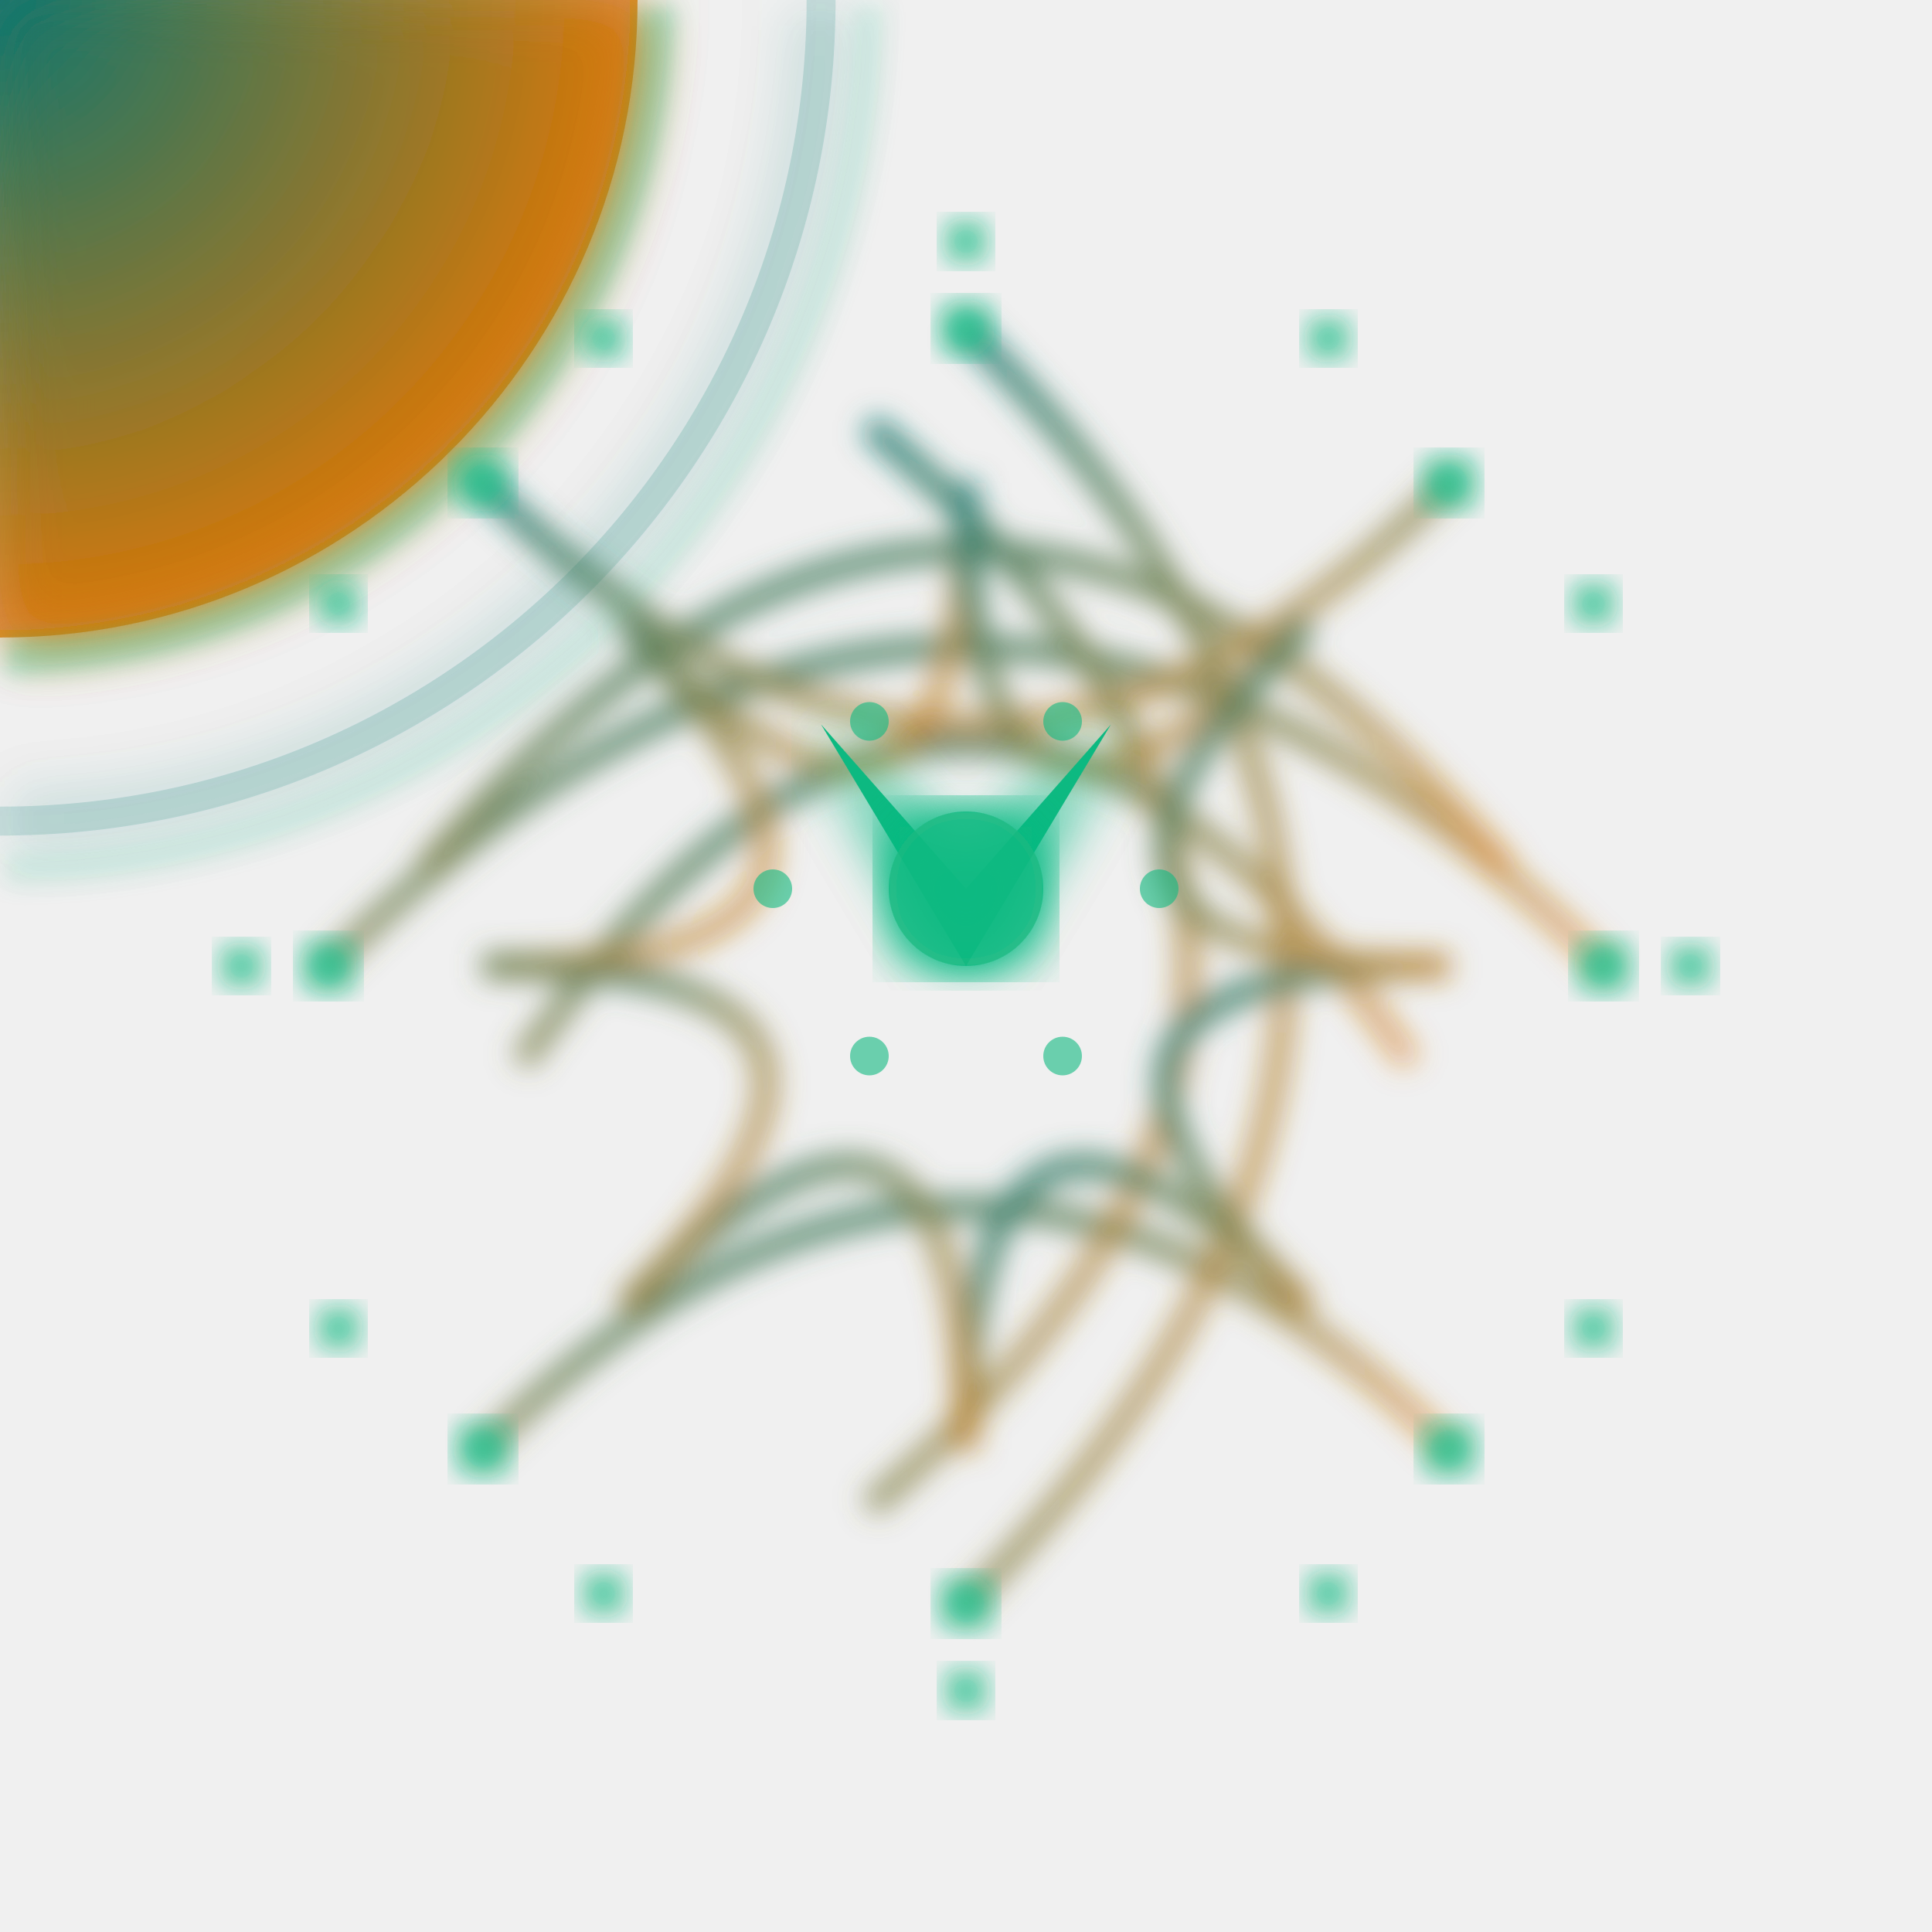
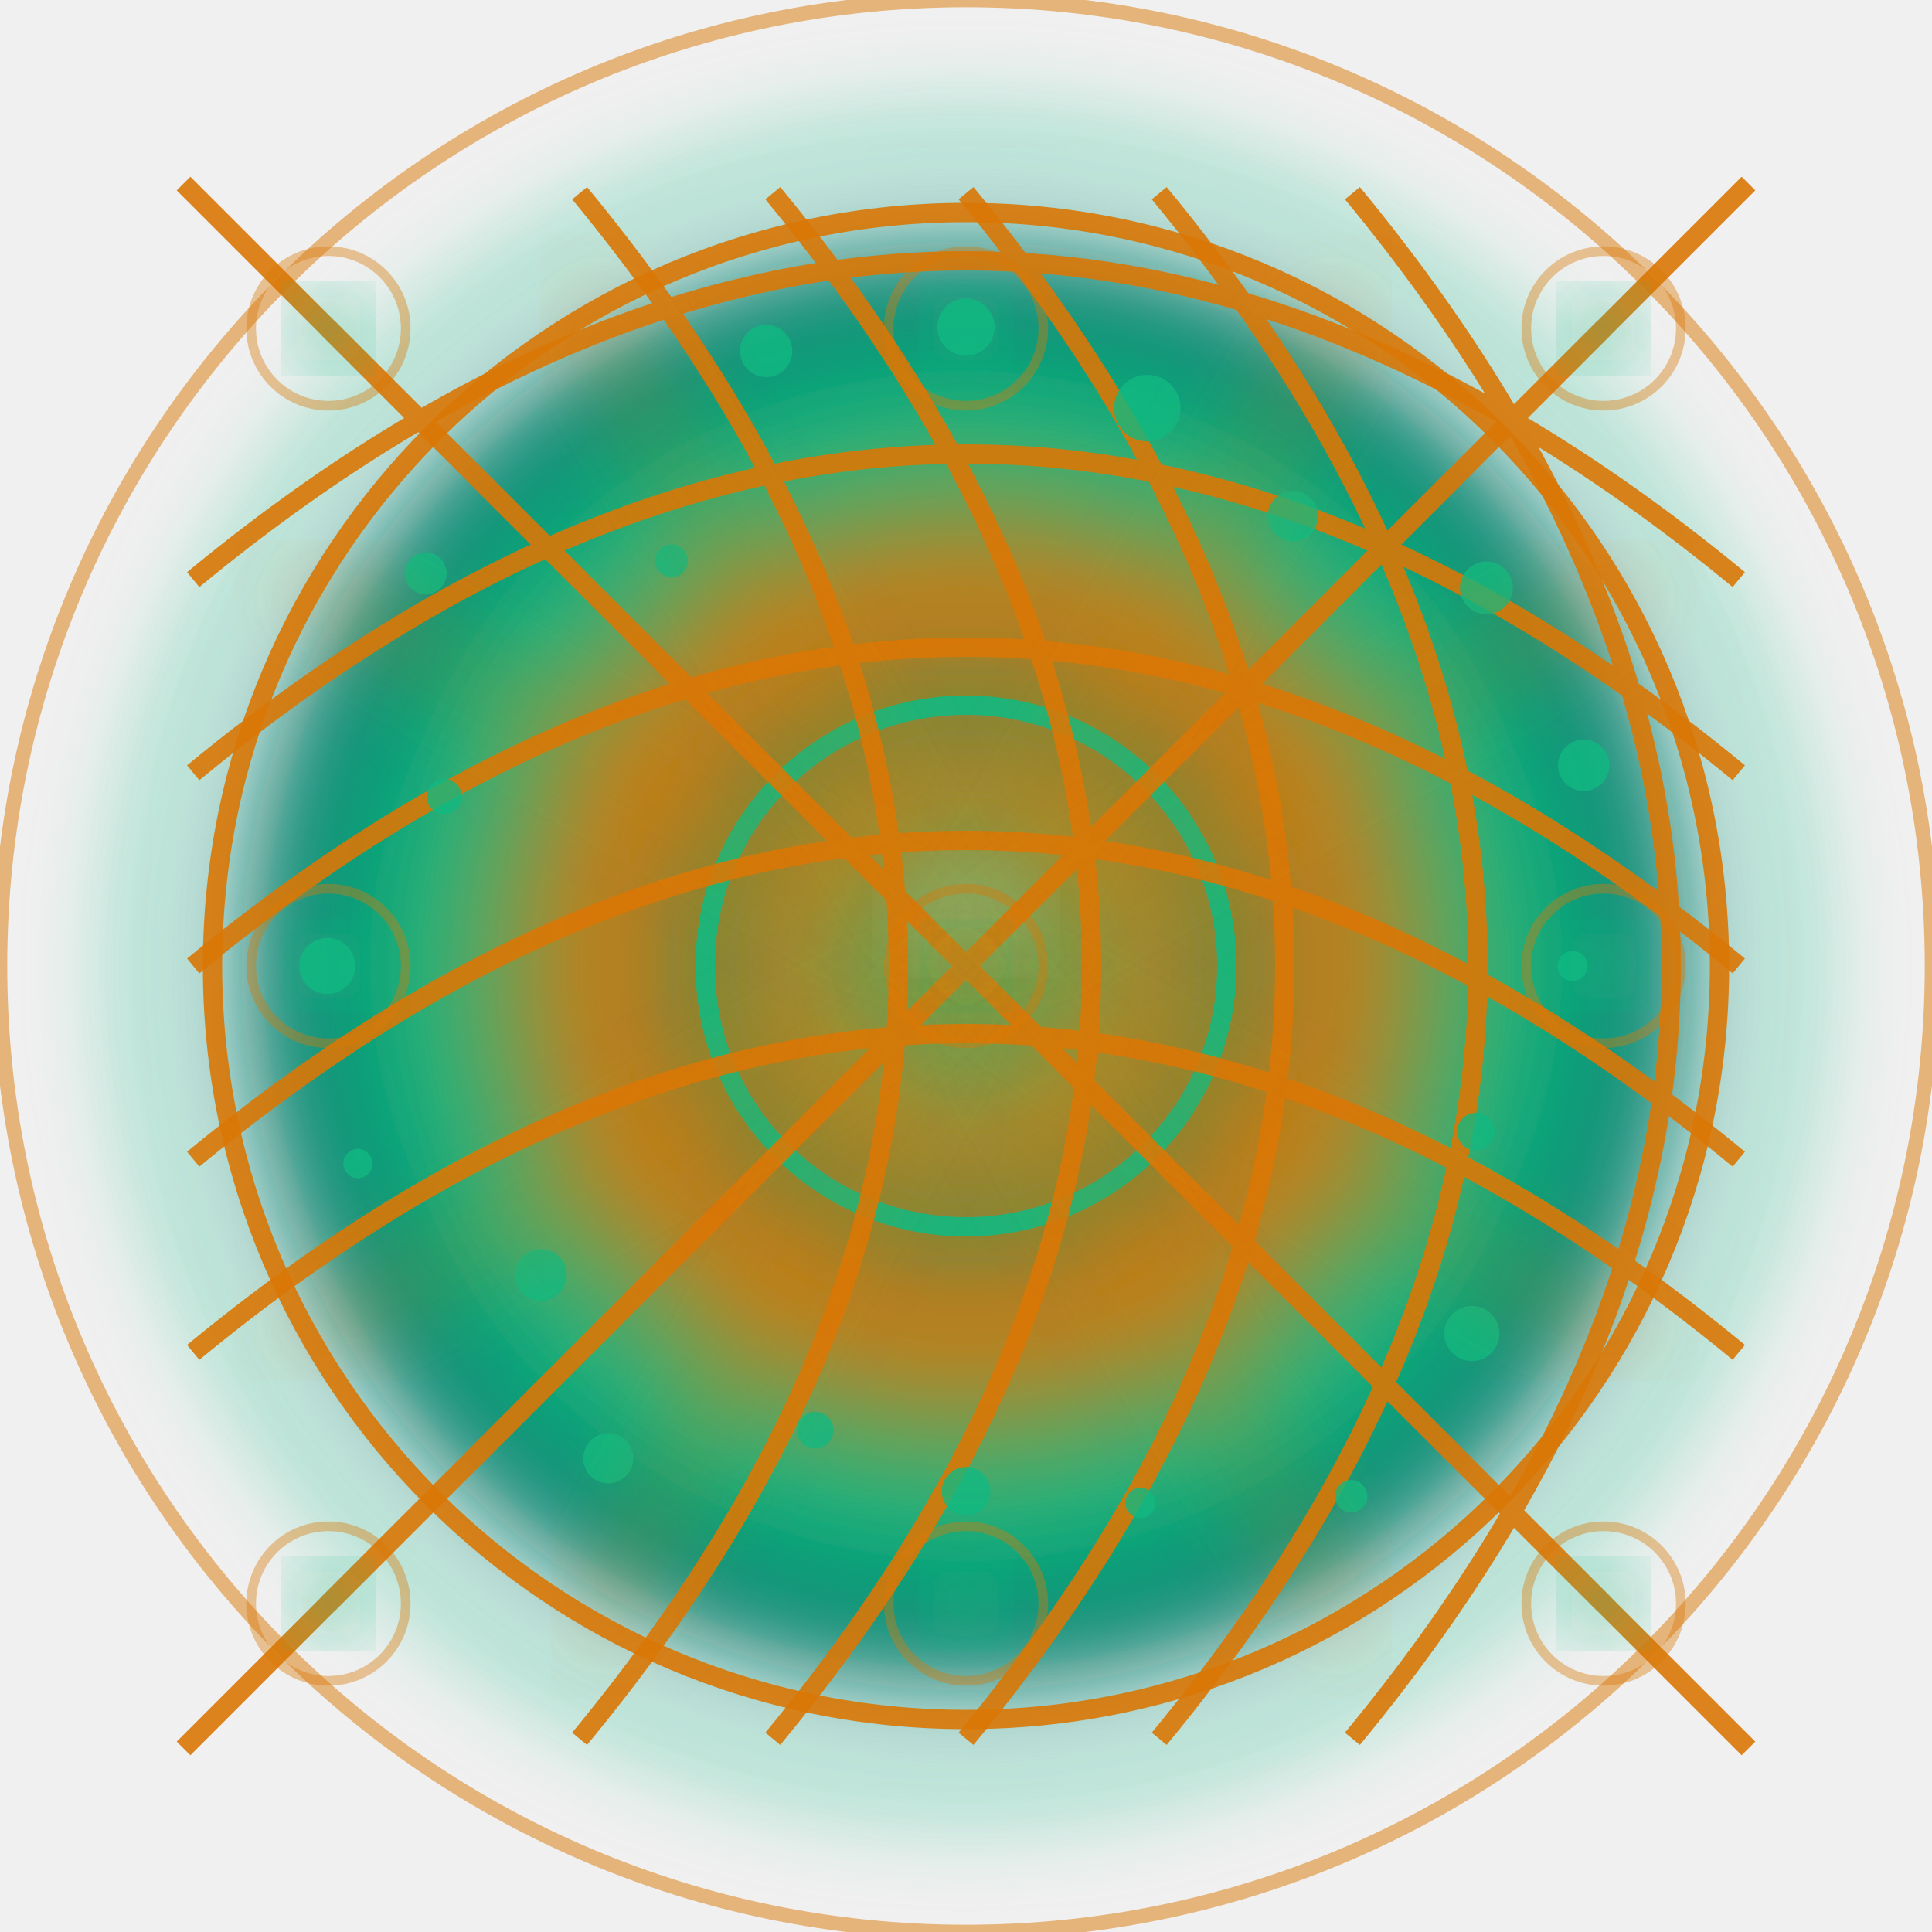
<svg xmlns="http://www.w3.org/2000/svg" baseProfile="full" height="200" version="1.1" viewBox="0 0 200 200" width="200">
  <defs>
-     <radialGradient cx="50%" cy="50%" id="advancedMoonGradient-awakening" r="50%">
-       <stop offset="0%" stop-color="#0f766e" stop-opacity="1.0" />
-       <stop offset="100%" stop-color="#d97706" stop-opacity="0.8" />
+     <radialGradient cx="50%" cy="50%" id="ultraMaxMainGradient-awakening" r="50%">
+       <stop offset="0%" stop-color="#0f766e" />
+       <stop offset="25%" stop-color="#059669" />
+       <stop offset="50%" stop-color="#d97706" />
+       <stop offset="75%" stop-color="#10b981" />
+       <stop offset="100%" stop-color="#0f766e" />
    </radialGradient>
-     <radialGradient cx="50%" cy="50%" id="borderGradient-awakening" r="50%">
-       <stop offset="0%" stop-color="#10b981" stop-opacity="0.8" />
-       <stop offset="100%" stop-color="#0f766e" stop-opacity="0.2" />
+     <radialGradient cx="50%" cy="50%" id="ultraMaxBorderGradient-awakening" r="50%">
+       <stop offset="0%" stop-color="#10b981" />
+       <stop offset="100%" stop-color="#d97706" />
    </radialGradient>
-     <filter id="mainGlow-awakening">
-       <feGaussianBlur in="SourceGraphic" stdDeviation="3.2" />
-       <feMerge>
-         <feMergeNode in="SourceGraphic" />
-         <feMergeNode />
-         <feMergeNode />
-       </feMerge>
+     <radialGradient cx="50%" cy="50%" id="ultraMaxGlowGradient-awakening" r="50%">
+       <stop offset="0%" stop-color="#10b981" />
+       <stop offset="100%" stop-color="#d97706" />
+     </radialGradient>
+     <filter id="ultraMaxMainGlow-awakening">
+       <feGaussianBlur in="SourceGraphic" stdDeviation="4.8" />
    </filter>
-     <filter id="detailGlow-awakening">
-       <feGaussianBlur in="SourceGraphic" stdDeviation="1.5" />
+     <filter id="ultraMaxTurbulence-awakening">
+       <feTurbulence baseFrequency="0.01" numOctaves="4" seed="1" stitchTiles="stitch" type="fractalNoise" />
    </filter>
-     <filter id="turbulence-awakening">
-       <feTurbulence baseFrequency="0.02" numOctaves="3" seed="1" stitchTiles="stitch" type="fractalNoise" />
-       <feDisplacementMap in="SourceGraphic" in2="SourceGraphic" scale="8" />
-     </filter>
-     <mask id="depthMask-awakening">
+     <mask id="ultraMaxDepthMask-awakening">
      <circle cx="0" cy="0" fill="white" r="45%" />
    </mask>
-     <linearGradient id="neuralGradient-awakening" x1="0%" x2="100%" y1="0%" y2="100%">
-       <stop offset="0%" stop-color="#0f766e" stop-opacity="1.0" />
-       <stop offset="100%" stop-color="#d97706" stop-opacity="0.6" />
-     </linearGradient>
+     <pattern height="20" id="ultraMaxGridPattern-awakening" patternUnits="userSpaceOnUse" width="20" x="0" y="0">
+       <line opacity="0.3" stroke="#d97706" stroke-width="0.5" x1="0" x2="0" y1="0" y2="20" />
+       <line opacity="0.3" stroke="#d97706" stroke-width="0.5" x1="0" x2="20" y1="0" y2="0" />
+       <line opacity="0.3" stroke="#d97706" stroke-width="0.5" x1="5" x2="5" y1="0" y2="20" />
+       <line opacity="0.3" stroke="#d97706" stroke-width="0.5" x1="0" x2="20" y1="5" y2="5" />
+       <line opacity="0.3" stroke="#d97706" stroke-width="0.5" x1="10" x2="10" y1="0" y2="20" />
+       <line opacity="0.3" stroke="#d97706" stroke-width="0.5" x1="0" x2="20" y1="10" y2="10" />
+       <line opacity="0.3" stroke="#d97706" stroke-width="0.5" x1="15" x2="15" y1="0" y2="20" />
+       <line opacity="0.3" stroke="#d97706" stroke-width="0.5" x1="0" x2="20" y1="15" y2="15" />
+       <line opacity="0.3" stroke="#d97706" stroke-width="0.5" x1="20" x2="20" y1="0" y2="20" />
+       <line opacity="0.3" stroke="#d97706" stroke-width="0.5" x1="0" x2="20" y1="20" y2="20" />
+     </pattern>
  </defs>
-   <circle cx="0" cy="0" fill="none" filter="url(#mainGlow-awakening)" opacity="0.8" r="85" stroke="url(#borderGradient-awakening)" stroke-width="3">
-     <animate attributeName="opacity" dur="3.333s" repeatCount="indefinite" values="0.8;0.24;0.8" />
+   <circle cx="100" cy="100" fill="none" filter="url(#ultraMaxMainGlow-awakening)" opacity="0.8" r="85" stroke="#10b981" stroke-width="3">
+     <animate attributeName="opacity" dur="3.333s" repeatCount="indefinite" values="0.8;0.2;0.8" />
  </circle>
-   <circle cx="0" cy="0" fill="none" filter="url(#detailGlow-awakening)" opacity="0.4" r="90" stroke="#10b981" stroke-width="1">
-     <animate attributeName="r" dur="2.5s" repeatCount="indefinite" values="90;100;90" />
+   <circle cx="100" cy="100" fill="none" opacity="0.5" r="100" stroke="#d97706" stroke-width="1.5" />
+   <circle cx="100" cy="100" fill="url(#ultraMaxMainGradient-awakening)" filter="url(#ultraMaxMainGlow-awakening)" r="75" />
+   <circle cx="100" cy="100" fill="none" opacity="0.9" r="78" stroke="url(#ultraMaxBorderGradient-awakening)" stroke-width="2" />
+   <circle cx="100" cy="100" fill="url(#ultraMaxGlowGradient-awakening)" filter="url(#ultraMaxMainGlow-awakening)" r="25" />
+   <circle cx="100" cy="100" fill="none" opacity="0.9" r="27" stroke="#10b981" stroke-width="2" />
+   <g>
+     <path d="M92 88 L100 96 L108 88 L100 100 Z" fill="white" filter="url(#ultraMaxMainGlow-awakening)" opacity="0.9" />
+   </g>
+   <g fill="none" opacity="0.9" stroke="#d97706" stroke-width="2">
+     <path d="M20.0 60 Q100 -6 180.0 60" />
+     <path d="M20.0 80 Q100 14 180.0 80" />
+     <path d="M20.0 100 Q100 34 180.0 100" />
+     <path d="M20.0 120 Q100 54 180.0 120" />
+     <path d="M20.0 140 Q100 74 180.0 140" />
+     <path d="M60 20.0 Q126 100 60 180.0" />
+     <path d="M80 20.0 Q146 100 80 180.0" />
+     <path d="M100 20.0 Q166 100 100 180.0" />
+     <path d="M120 20.0 Q186 100 120 180.0" />
+     <path d="M140 20.0 Q206 100 140 180.0" />
+     <path d="M19 19 Q100 100 151 151" />
+     <path d="M19 181 Q100 100 151 49" />
+     <path d="M34 34 Q100 100 166 166" />
+     <path d="M34 166 Q100 100 166 34" />
+     <path d="M49 49 Q100 100 181 181" />
+     <path d="M49 151 Q100 100 181 19" />
+   </g>
+   <circle cx="100" cy="100" fill="#10b981" filter="url(#ultraMaxMainGlow-awakening)" opacity="0.9" r="4" />
+   <circle cx="100" cy="100" fill="none" opacity="0.4" r="8" stroke="#d97706" stroke-width="1" />
+   <circle cx="34" cy="100" fill="#10b981" filter="url(#ultraMaxMainGlow-awakening)" opacity="0.9" r="4" />
+   <circle cx="34" cy="100" fill="none" opacity="0.4" r="8" stroke="#d97706" stroke-width="1" />
+   <circle cx="166" cy="100" fill="#10b981" filter="url(#ultraMaxMainGlow-awakening)" opacity="0.9" r="4" />
+   <circle cx="166" cy="100" fill="none" opacity="0.4" r="8" stroke="#d97706" stroke-width="1" />
+   <circle cx="100" cy="34" fill="#10b981" filter="url(#ultraMaxMainGlow-awakening)" opacity="0.9" r="4" />
+   <circle cx="100" cy="34" fill="none" opacity="0.4" r="8" stroke="#d97706" stroke-width="1" />
+   <circle cx="100" cy="166" fill="#10b981" filter="url(#ultraMaxMainGlow-awakening)" opacity="0.9" r="4" />
+   <circle cx="100" cy="166" fill="none" opacity="0.4" r="8" stroke="#d97706" stroke-width="1" />
+   <circle cx="34" cy="34" fill="#10b981" filter="url(#ultraMaxMainGlow-awakening)" opacity="0.9" r="4" />
+   <circle cx="34" cy="34" fill="none" opacity="0.4" r="8" stroke="#d97706" stroke-width="1" />
+   <circle cx="166" cy="166" fill="#10b981" filter="url(#ultraMaxMainGlow-awakening)" opacity="0.9" r="4" />
+   <circle cx="166" cy="166" fill="none" opacity="0.4" r="8" stroke="#d97706" stroke-width="1" />
+   <circle cx="34" cy="166" fill="#10b981" filter="url(#ultraMaxMainGlow-awakening)" opacity="0.9" r="4" />
+   <circle cx="34" cy="166" fill="none" opacity="0.4" r="8" stroke="#d97706" stroke-width="1" />
+   <circle cx="166" cy="34" fill="#10b981" filter="url(#ultraMaxMainGlow-awakening)" opacity="0.9" r="4" />
+   <circle cx="166" cy="34" fill="none" opacity="0.4" r="8" stroke="#d97706" stroke-width="1" />
+   <circle cx="162.789" cy="100.0" fill="#10b981" opacity="0.8" r="1.55">
+     <animate attributeName="opacity" begin="0.0s" dur="1.667s" repeatCount="indefinite" values="0.8;0.2;0.8" />
  </circle>
-   <circle cx="0" cy="0" fill="url(#advancedMoonGradient-awakening)" filter="url(#mainGlow-awakening)" r="66">
-     <animate attributeName="r" dur="2.083s" repeatCount="indefinite" values="66;71.28;66" />
+   <circle cx="152.784" cy="117.151" fill="#10b981" opacity="0.8" r="1.946">
+     <animate attributeName="opacity" begin="0.1s" dur="1.667s" repeatCount="indefinite" values="0.8;0.2;0.8" />
  </circle>
-   <circle cx="0" cy="0" fill="none" filter="url(#detailGlow-awakening)" opacity="0.6" r="68" stroke="#10b981" stroke-width="2" />
-   <g fill="none" filter="url(#detailGlow-awakening)" opacity="0.9" stroke="url(#neuralGradient-awakening)" stroke-width="2.5">
-     <path d="M34 100 Q100 34 166 100">
-       <animate attributeName="stroke-dashoffset" begin="0.0s" dur="4.167s" repeatCount="indefinite" values="0;-200;0" />
-       <animate attributeName="opacity" begin="0.0s" dur="3.333s" repeatCount="indefinite" values="0.9;0.4;0.9" />
-     </path>
-     <path d="M44 90 Q100 24 156 90">
-       <animate attributeName="stroke-dashoffset" begin="0.3s" dur="4.167s" repeatCount="indefinite" values="0;-200;0" />
-       <animate attributeName="opacity" begin="0.2s" dur="3.333s" repeatCount="indefinite" values="0.9;0.4;0.9" />
-     </path>
-     <path d="M54 110 Q100 44 146 110">
-       <animate attributeName="stroke-dashoffset" begin="0.6s" dur="4.167s" repeatCount="indefinite" values="0;-200;0" />
-       <animate attributeName="opacity" begin="0.4s" dur="3.333s" repeatCount="indefinite" values="0.9;0.4;0.9" />
-     </path>
-     <path d="M50 50 Q100 100 150 50">
-       <animate attributeName="stroke-dashoffset" begin="0.9s" dur="4.167s" repeatCount="indefinite" values="0;-200;0" />
-       <animate attributeName="opacity" begin="0.6s" dur="3.333s" repeatCount="indefinite" values="0.9;0.4;0.9" />
-     </path>
-     <path d="M50 150 Q100 100 150 150">
-       <animate attributeName="stroke-dashoffset" begin="1.2s" dur="4.167s" repeatCount="indefinite" values="0;-200;0" />
-       <animate attributeName="opacity" begin="0.8s" dur="3.333s" repeatCount="indefinite" values="0.9;0.4;0.9" />
-     </path>
-     <path d="M100 34 Q166 100 100 166">
-       <animate attributeName="stroke-dashoffset" begin="1.5s" dur="4.167s" repeatCount="indefinite" values="0;-200;0" />
-       <animate attributeName="opacity" begin="1.0s" dur="3.333s" repeatCount="indefinite" values="0.9;0.4;0.9" />
-     </path>
-     <path d="M90 44 Q156 100 90 156">
-       <animate attributeName="stroke-dashoffset" begin="1.8s" dur="4.167s" repeatCount="indefinite" values="0;-200;0" />
-       <animate attributeName="opacity" begin="1.2s" dur="3.333s" repeatCount="indefinite" values="0.9;0.4;0.9" />
-     </path>
-     <path d="M150.0 100.0 Q100 100 135.355 135.355">
-       <animate attributeName="stroke-dashoffset" begin="2.1s" dur="4.167s" repeatCount="indefinite" values="0;-200;0" />
-       <animate attributeName="opacity" begin="1.4s" dur="3.333s" repeatCount="indefinite" values="0.9;0.4;0.9" />
-     </path>
-     <path d="M135.355 135.355 Q100 100 100.0 150.0">
-       <animate attributeName="stroke-dashoffset" begin="2.4s" dur="4.167s" repeatCount="indefinite" values="0;-200;0" />
-       <animate attributeName="opacity" begin="1.6s" dur="3.333s" repeatCount="indefinite" values="0.9;0.4;0.9" />
-     </path>
-     <path d="M100.0 150.0 Q100 100 64.645 135.355">
-       <animate attributeName="stroke-dashoffset" begin="2.7s" dur="4.167s" repeatCount="indefinite" values="0;-200;0" />
-       <animate attributeName="opacity" begin="1.8s" dur="3.333s" repeatCount="indefinite" values="0.9;0.4;0.9" />
-     </path>
-     <path d="M64.645 135.355 Q100 100 50.0 100.0">
-       <animate attributeName="stroke-dashoffset" begin="3.0s" dur="4.167s" repeatCount="indefinite" values="0;-200;0" />
-       <animate attributeName="opacity" begin="2.0s" dur="3.333s" repeatCount="indefinite" values="0.9;0.4;0.9" />
-     </path>
-     <path d="M50.0 100.0 Q100 100 64.645 64.645">
-       <animate attributeName="stroke-dashoffset" begin="3.3s" dur="4.167s" repeatCount="indefinite" values="0;-200;0" />
-       <animate attributeName="opacity" begin="2.2s" dur="3.333s" repeatCount="indefinite" values="0.9;0.4;0.9" />
-     </path>
-     <path d="M64.645 64.645 Q100 100 100 50.0">
-       <animate attributeName="stroke-dashoffset" begin="3.6s" dur="4.167s" repeatCount="indefinite" values="0;-200;0" />
-       <animate attributeName="opacity" begin="2.4s" dur="3.333s" repeatCount="indefinite" values="0.9;0.4;0.9" />
-     </path>
-     <path d="M100 50.0 Q100 100 135.355 64.645">
-       <animate attributeName="stroke-dashoffset" begin="3.9s" dur="4.167s" repeatCount="indefinite" values="0;-200;0" />
-       <animate attributeName="opacity" begin="2.6s" dur="3.333s" repeatCount="indefinite" values="0.9;0.4;0.9" />
-     </path>
-     <path d="M135.355 64.645 Q100 100 150.0 100">
-       <animate attributeName="stroke-dashoffset" begin="4.2s" dur="4.167s" repeatCount="indefinite" values="0;-200;0" />
-       <animate attributeName="opacity" begin="2.8s" dur="3.333s" repeatCount="indefinite" values="0.9;0.4;0.9" />
-     </path>
-   </g>
-   <circle cx="34" cy="100" fill="#10b981" filter="url(#detailGlow-awakening)" opacity="0.8" r="3">
-     <animate attributeName="opacity" begin="0.0s" dur="1.667s" repeatCount="indefinite" values="0.8;1.0;0.8" />
+   <circle cx="152.367" cy="138.047" fill="#10b981" opacity="0.8" r="2.853">
+     <animate attributeName="opacity" begin="0.2s" dur="1.667s" repeatCount="indefinite" values="0.8;0.2;0.8" />
  </circle>
-   <circle cx="166" cy="100" fill="#10b981" filter="url(#detailGlow-awakening)" opacity="0.8" r="3">
-     <animate attributeName="opacity" begin="0.2s" dur="1.667s" repeatCount="indefinite" values="0.8;1.0;0.8" />
+   <circle cx="139.877" cy="154.887" fill="#10b981" opacity="0.8" r="1.674">
+     <animate attributeName="opacity" begin="0.3s" dur="1.667s" repeatCount="indefinite" values="0.8;0.2;0.8" />
  </circle>
-   <circle cx="100" cy="34" fill="#10b981" filter="url(#detailGlow-awakening)" opacity="0.8" r="3">
-     <animate attributeName="opacity" begin="0.4s" dur="1.667s" repeatCount="indefinite" values="0.8;1.0;0.8" />
+   <circle cx="118.058" cy="155.578" fill="#10b981" opacity="0.8" r="1.56">
+     <animate attributeName="opacity" begin="0.4s" dur="1.667s" repeatCount="indefinite" values="0.8;0.2;0.8" />
  </circle>
-   <circle cx="100" cy="166" fill="#10b981" filter="url(#detailGlow-awakening)" opacity="0.8" r="3">
-     <animate attributeName="opacity" begin="0.6s" dur="1.667s" repeatCount="indefinite" values="0.8;1.0;0.8" />
+   <circle cx="100.0" cy="154.373" fill="#10b981" opacity="0.8" r="2.511">
+     <animate attributeName="opacity" begin="0.5s" dur="1.667s" repeatCount="indefinite" values="0.8;0.2;0.8" />
  </circle>
-   <circle cx="50" cy="50" fill="#10b981" filter="url(#detailGlow-awakening)" opacity="0.8" r="3">
-     <animate attributeName="opacity" begin="0.8s" dur="1.667s" repeatCount="indefinite" values="0.8;1.0;0.8" />
+   <circle cx="84.385" cy="148.058" fill="#10b981" opacity="0.8" r="1.898">
+     <animate attributeName="opacity" begin="0.6s" dur="1.667s" repeatCount="indefinite" values="0.8;0.2;0.8" />
  </circle>
-   <circle cx="150" cy="50" fill="#10b981" filter="url(#detailGlow-awakening)" opacity="0.8" r="3">
-     <animate attributeName="opacity" begin="1.0s" dur="1.667s" repeatCount="indefinite" values="0.8;1.0;0.8" />
+   <circle cx="62.971" cy="150.966" fill="#10b981" opacity="0.8" r="2.59">
+     <animate attributeName="opacity" begin="0.7s" dur="1.667s" repeatCount="indefinite" values="0.8;0.2;0.8" />
  </circle>
-   <circle cx="50" cy="150" fill="#10b981" filter="url(#detailGlow-awakening)" opacity="0.8" r="3">
-     <animate attributeName="opacity" begin="1.2s" dur="1.667s" repeatCount="indefinite" values="0.8;1.0;0.8" />
+   <circle cx="55.982" cy="131.981" fill="#10b981" opacity="0.8" r="2.679">
+     <animate attributeName="opacity" begin="0.8s" dur="1.667s" repeatCount="indefinite" values="0.8;0.2;0.8" />
  </circle>
-   <circle cx="150" cy="150" fill="#10b981" filter="url(#detailGlow-awakening)" opacity="0.8" r="3">
-     <animate attributeName="opacity" begin="1.4s" dur="1.667s" repeatCount="indefinite" values="0.8;1.0;0.8" />
+   <circle cx="37.051" cy="120.453" fill="#10b981" opacity="0.8" r="1.513">
+     <animate attributeName="opacity" begin="0.9s" dur="1.667s" repeatCount="indefinite" values="0.8;0.2;0.8" />
  </circle>
-   <g>
-     <path d="M85 75 L100 92 L115 75 L100 100 Z" fill="#10b981" filter="url(#mainGlow-awakening)">
-       <animate attributeName="opacity" dur="1.667s" repeatCount="indefinite" values="0.9;1.0;0.9" />
-     </path>
-     <circle cx="100" cy="92" fill="#10b981" filter="url(#mainGlow-awakening)" opacity="0.9" r="8">
-       <animate attributeName="r" dur="2.083s" repeatCount="indefinite" values="8;12;8" />
-     </circle>
-     <g>
-       <circle cx="120.0" cy="92.0" fill="#10b981" opacity="0.6" r="2">
-         <animate attributeName="opacity" begin="0.0s" dur="2.5s" repeatCount="indefinite" values="0.6;1.0;0.6" />
-       </circle>
-       <circle cx="110.0" cy="109.321" fill="#10b981" opacity="0.6" r="2">
-         <animate attributeName="opacity" begin="0.3s" dur="2.5s" repeatCount="indefinite" values="0.6;1.0;0.6" />
-       </circle>
-       <circle cx="90.0" cy="109.321" fill="#10b981" opacity="0.6" r="2">
-         <animate attributeName="opacity" begin="0.6s" dur="2.5s" repeatCount="indefinite" values="0.6;1.0;0.6" />
-       </circle>
-       <circle cx="80.0" cy="92.0" fill="#10b981" opacity="0.6" r="2">
-         <animate attributeName="opacity" begin="0.9s" dur="2.5s" repeatCount="indefinite" values="0.6;1.0;0.6" />
-       </circle>
-       <circle cx="90" cy="74.679" fill="#10b981" opacity="0.6" r="2">
-         <animate attributeName="opacity" begin="1.2s" dur="2.5s" repeatCount="indefinite" values="0.6;1.0;0.6" />
-       </circle>
-       <circle cx="110.0" cy="74.679" fill="#10b981" opacity="0.6" r="2">
-         <animate attributeName="opacity" begin="1.5s" dur="2.5s" repeatCount="indefinite" values="0.6;1.0;0.6" />
-       </circle>
-     </g>
-   </g>
-   <circle cx="175.0" cy="100.0" fill="#10b981" filter="url(#detailGlow-awakening)" opacity="0.7" r="2.5">
-     <animate attributeName="opacity" begin="0.0s" dur="2.083s" repeatCount="indefinite" values="0.7;1.0;0.7" />
-     <animate attributeName="cx" begin="0.0s" dur="3.333s" repeatCount="indefinite" values="175.0;179.33;175.0" />
-     <animate attributeName="cy" begin="0.0s" dur="3.333s" repeatCount="indefinite" values="100.0;102.5;100.0" />
+   <circle cx="33.884" cy="100" fill="#10b981" opacity="0.8" r="2.896">
+     <animate attributeName="opacity" begin="1.0s" dur="1.667s" repeatCount="indefinite" values="0.8;0.2;0.8" />
  </circle>
-   <circle cx="164.952" cy="137.5" fill="#10b981" filter="url(#detailGlow-awakening)" opacity="0.7" r="2.5">
-     <animate attributeName="opacity" begin="0.2s" dur="2.083s" repeatCount="indefinite" values="0.7;1.0;0.7" />
-     <animate attributeName="cx" begin="0.1s" dur="3.333s" repeatCount="indefinite" values="164.952;167.452;164.952" />
-     <animate attributeName="cy" begin="0.1s" dur="3.333s" repeatCount="indefinite" values="137.5;141.83;137.5" />
+   <circle cx="45.975" cy="82.446" fill="#10b981" opacity="0.8" r="1.811">
+     <animate attributeName="opacity" begin="1.1s" dur="1.667s" repeatCount="indefinite" values="0.8;0.2;0.8" />
  </circle>
-   <circle cx="137.5" cy="164.952" fill="#10b981" filter="url(#detailGlow-awakening)" opacity="0.7" r="2.5">
-     <animate attributeName="opacity" begin="0.4s" dur="2.083s" repeatCount="indefinite" values="0.7;1.0;0.7" />
-     <animate attributeName="cx" begin="0.2s" dur="3.333s" repeatCount="indefinite" values="137.5;137.5;137.5" />
-     <animate attributeName="cy" begin="0.2s" dur="3.333s" repeatCount="indefinite" values="164.952;169.952;164.952" />
+   <circle cx="44.061" cy="59.358" fill="#10b981" opacity="0.8" r="2.173">
+     <animate attributeName="opacity" begin="1.2s" dur="1.667s" repeatCount="indefinite" values="0.8;0.2;0.8" />
  </circle>
-   <circle cx="100.0" cy="175.0" fill="#10b981" filter="url(#detailGlow-awakening)" opacity="0.7" r="2.5">
-     <animate attributeName="opacity" begin="0.6s" dur="2.083s" repeatCount="indefinite" values="0.7;1.0;0.7" />
-     <animate attributeName="cx" begin="0.3s" dur="3.333s" repeatCount="indefinite" values="100.0;97.5;100.0" />
-     <animate attributeName="cy" begin="0.3s" dur="3.333s" repeatCount="indefinite" values="175.0;179.33;175.0" />
+   <circle cx="69.52" cy="58.048" fill="#10b981" opacity="0.8" r="1.693">
+     <animate attributeName="opacity" begin="1.3s" dur="1.667s" repeatCount="indefinite" values="0.8;0.2;0.8" />
  </circle>
-   <circle cx="62.5" cy="164.952" fill="#10b981" filter="url(#detailGlow-awakening)" opacity="0.7" r="2.5">
-     <animate attributeName="opacity" begin="0.8s" dur="2.083s" repeatCount="indefinite" values="0.7;1.0;0.7" />
-     <animate attributeName="cx" begin="0.4s" dur="3.333s" repeatCount="indefinite" values="62.5;58.17;62.5" />
-     <animate attributeName="cy" begin="0.4s" dur="3.333s" repeatCount="indefinite" values="164.952;167.452;164.952" />
+   <circle cx="79.311" cy="36.327" fill="#10b981" opacity="0.8" r="2.707">
+     <animate attributeName="opacity" begin="1.4s" dur="1.667s" repeatCount="indefinite" values="0.8;0.2;0.8" />
  </circle>
-   <circle cx="35.048" cy="137.5" fill="#10b981" filter="url(#detailGlow-awakening)" opacity="0.7" r="2.5">
-     <animate attributeName="opacity" begin="1.0s" dur="2.083s" repeatCount="indefinite" values="0.7;1.0;0.7" />
-     <animate attributeName="cx" begin="0.5s" dur="3.333s" repeatCount="indefinite" values="35.048;30.048;35.048" />
-     <animate attributeName="cy" begin="0.5s" dur="3.333s" repeatCount="indefinite" values="137.5;137.5;137.5" />
+   <circle cx="100" cy="33.857" fill="#10b981" opacity="0.8" r="2.959">
+     <animate attributeName="opacity" begin="1.5s" dur="1.667s" repeatCount="indefinite" values="0.8;0.2;0.8" />
  </circle>
-   <circle cx="25.0" cy="100" fill="#10b981" filter="url(#detailGlow-awakening)" opacity="0.7" r="2.5">
-     <animate attributeName="opacity" begin="1.2s" dur="2.083s" repeatCount="indefinite" values="0.7;1.0;0.7" />
-     <animate attributeName="cx" begin="0.6s" dur="3.333s" repeatCount="indefinite" values="25.0;20.67;25.0" />
-     <animate attributeName="cy" begin="0.6s" dur="3.333s" repeatCount="indefinite" values="100;97.5;100" />
+   <circle cx="118.765" cy="42.248" fill="#10b981" opacity="0.8" r="3.446">
+     <animate attributeName="opacity" begin="1.6s" dur="1.667s" repeatCount="indefinite" values="0.8;0.2;0.8" />
  </circle>
-   <circle cx="35.048" cy="62.5" fill="#10b981" filter="url(#detailGlow-awakening)" opacity="0.7" r="2.5">
-     <animate attributeName="opacity" begin="1.4s" dur="2.083s" repeatCount="indefinite" values="0.7;1.0;0.7" />
-     <animate attributeName="cx" begin="0.7s" dur="3.333s" repeatCount="indefinite" values="35.048;32.548;35.048" />
-     <animate attributeName="cy" begin="0.7s" dur="3.333s" repeatCount="indefinite" values="62.5;58.17;62.5" />
+   <circle cx="133.839" cy="53.424" fill="#10b981" opacity="0.8" r="2.604">
+     <animate attributeName="opacity" begin="1.7s" dur="1.667s" repeatCount="indefinite" values="0.8;0.2;0.8" />
  </circle>
-   <circle cx="62.5" cy="35.048" fill="#10b981" filter="url(#detailGlow-awakening)" opacity="0.7" r="2.5">
-     <animate attributeName="opacity" begin="1.6s" dur="2.083s" repeatCount="indefinite" values="0.7;1.0;0.7" />
-     <animate attributeName="cx" begin="0.8s" dur="3.333s" repeatCount="indefinite" values="62.5;62.5;62.5" />
-     <animate attributeName="cy" begin="0.8s" dur="3.333s" repeatCount="indefinite" values="35.048;30.048;35.048" />
+   <circle cx="153.871" cy="60.861" fill="#10b981" opacity="0.8" r="2.737">
+     <animate attributeName="opacity" begin="1.8s" dur="1.667s" repeatCount="indefinite" values="0.8;0.2;0.8" />
  </circle>
-   <circle cx="100" cy="25.0" fill="#10b981" filter="url(#detailGlow-awakening)" opacity="0.7" r="2.5">
-     <animate attributeName="opacity" begin="1.8s" dur="2.083s" repeatCount="indefinite" values="0.7;1.0;0.7" />
-     <animate attributeName="cx" begin="0.9s" dur="3.333s" repeatCount="indefinite" values="100;102.5;100" />
-     <animate attributeName="cy" begin="0.9s" dur="3.333s" repeatCount="indefinite" values="25.0;20.67;25.0" />
+   <circle cx="163.943" cy="79.224" fill="#10b981" opacity="0.8" r="2.655">
+     <animate attributeName="opacity" begin="1.9s" dur="1.667s" repeatCount="indefinite" values="0.8;0.2;0.8" />
  </circle>
-   <circle cx="137.5" cy="35.048" fill="#10b981" filter="url(#detailGlow-awakening)" opacity="0.7" r="2.5">
-     <animate attributeName="opacity" begin="2.0s" dur="2.083s" repeatCount="indefinite" values="0.7;1.0;0.7" />
-     <animate attributeName="cx" begin="1.0s" dur="3.333s" repeatCount="indefinite" values="137.5;141.83;137.5" />
-     <animate attributeName="cy" begin="1.0s" dur="3.333s" repeatCount="indefinite" values="35.048;32.548;35.048" />
-   </circle>
-   <circle cx="164.952" cy="62.5" fill="#10b981" filter="url(#detailGlow-awakening)" opacity="0.7" r="2.5">
-     <animate attributeName="opacity" begin="2.2s" dur="2.083s" repeatCount="indefinite" values="0.7;1.0;0.7" />
-     <animate attributeName="cx" begin="1.1s" dur="3.333s" repeatCount="indefinite" values="164.952;169.952;164.952" />
-     <animate attributeName="cy" begin="1.1s" dur="3.333s" repeatCount="indefinite" values="62.5;62.5;62.5" />
-   </circle>
+   <line filter="url(#ultraMaxMainGlow-awakening)" opacity="0.7" stroke="#d97706" stroke-width="2" x1="100" x2="180" y1="100" y2="100">
+     <animate attributeName="opacity" begin="0.0s" dur="2.5s" repeatCount="indefinite" values="0.7;1.0;0.7" />
+   </line>
+   <line filter="url(#ultraMaxMainGlow-awakening)" opacity="0.7" stroke="#d97706" stroke-width="2" x1="100" x2="169" y1="100" y2="139">
+     <animate attributeName="opacity" begin="0.2s" dur="2.5s" repeatCount="indefinite" values="0.7;1.0;0.7" />
+   </line>
+   <line filter="url(#ultraMaxMainGlow-awakening)" opacity="0.7" stroke="#d97706" stroke-width="2" x1="100" x2="140" y1="100" y2="169">
+     <animate attributeName="opacity" begin="0.4s" dur="2.5s" repeatCount="indefinite" values="0.7;1.0;0.7" />
+   </line>
+   <line filter="url(#ultraMaxMainGlow-awakening)" opacity="0.7" stroke="#d97706" stroke-width="2" x1="100" x2="100" y1="100" y2="180">
+     <animate attributeName="opacity" begin="0.6s" dur="2.5s" repeatCount="indefinite" values="0.7;1.0;0.7" />
+   </line>
+   <line filter="url(#ultraMaxMainGlow-awakening)" opacity="0.7" stroke="#d97706" stroke-width="2" x1="100" x2="61" y1="100" y2="169">
+     <animate attributeName="opacity" begin="0.8s" dur="2.5s" repeatCount="indefinite" values="0.7;1.0;0.7" />
+   </line>
+   <line filter="url(#ultraMaxMainGlow-awakening)" opacity="0.7" stroke="#d97706" stroke-width="2" x1="100" x2="31" y1="100" y2="139">
+     <animate attributeName="opacity" begin="1.0s" dur="2.5s" repeatCount="indefinite" values="0.7;1.0;0.7" />
+   </line>
+   <line filter="url(#ultraMaxMainGlow-awakening)" opacity="0.7" stroke="#d97706" stroke-width="2" x1="100" x2="20" y1="100" y2="100">
+     <animate attributeName="opacity" begin="1.2s" dur="2.5s" repeatCount="indefinite" values="0.7;1.0;0.7" />
+   </line>
+   <line filter="url(#ultraMaxMainGlow-awakening)" opacity="0.7" stroke="#d97706" stroke-width="2" x1="100" x2="31" y1="100" y2="60">
+     <animate attributeName="opacity" begin="1.4s" dur="2.5s" repeatCount="indefinite" values="0.7;1.0;0.7" />
+   </line>
+   <line filter="url(#ultraMaxMainGlow-awakening)" opacity="0.7" stroke="#d97706" stroke-width="2" x1="100" x2="60" y1="100" y2="31">
+     <animate attributeName="opacity" begin="1.6s" dur="2.5s" repeatCount="indefinite" values="0.7;1.0;0.7" />
+   </line>
+   <line filter="url(#ultraMaxMainGlow-awakening)" opacity="0.7" stroke="#d97706" stroke-width="2" x1="100" x2="100" y1="100" y2="20">
+     <animate attributeName="opacity" begin="1.8s" dur="2.5s" repeatCount="indefinite" values="0.7;1.0;0.7" />
+   </line>
+   <line filter="url(#ultraMaxMainGlow-awakening)" opacity="0.7" stroke="#d97706" stroke-width="2" x1="100" x2="140" y1="100" y2="31">
+     <animate attributeName="opacity" begin="2.0s" dur="2.5s" repeatCount="indefinite" values="0.7;1.0;0.7" />
+   </line>
+   <line filter="url(#ultraMaxMainGlow-awakening)" opacity="0.7" stroke="#d97706" stroke-width="2" x1="100" x2="169" y1="100" y2="60">
+     <animate attributeName="opacity" begin="2.2s" dur="2.5s" repeatCount="indefinite" values="0.7;1.0;0.7" />
+   </line>
</svg>
